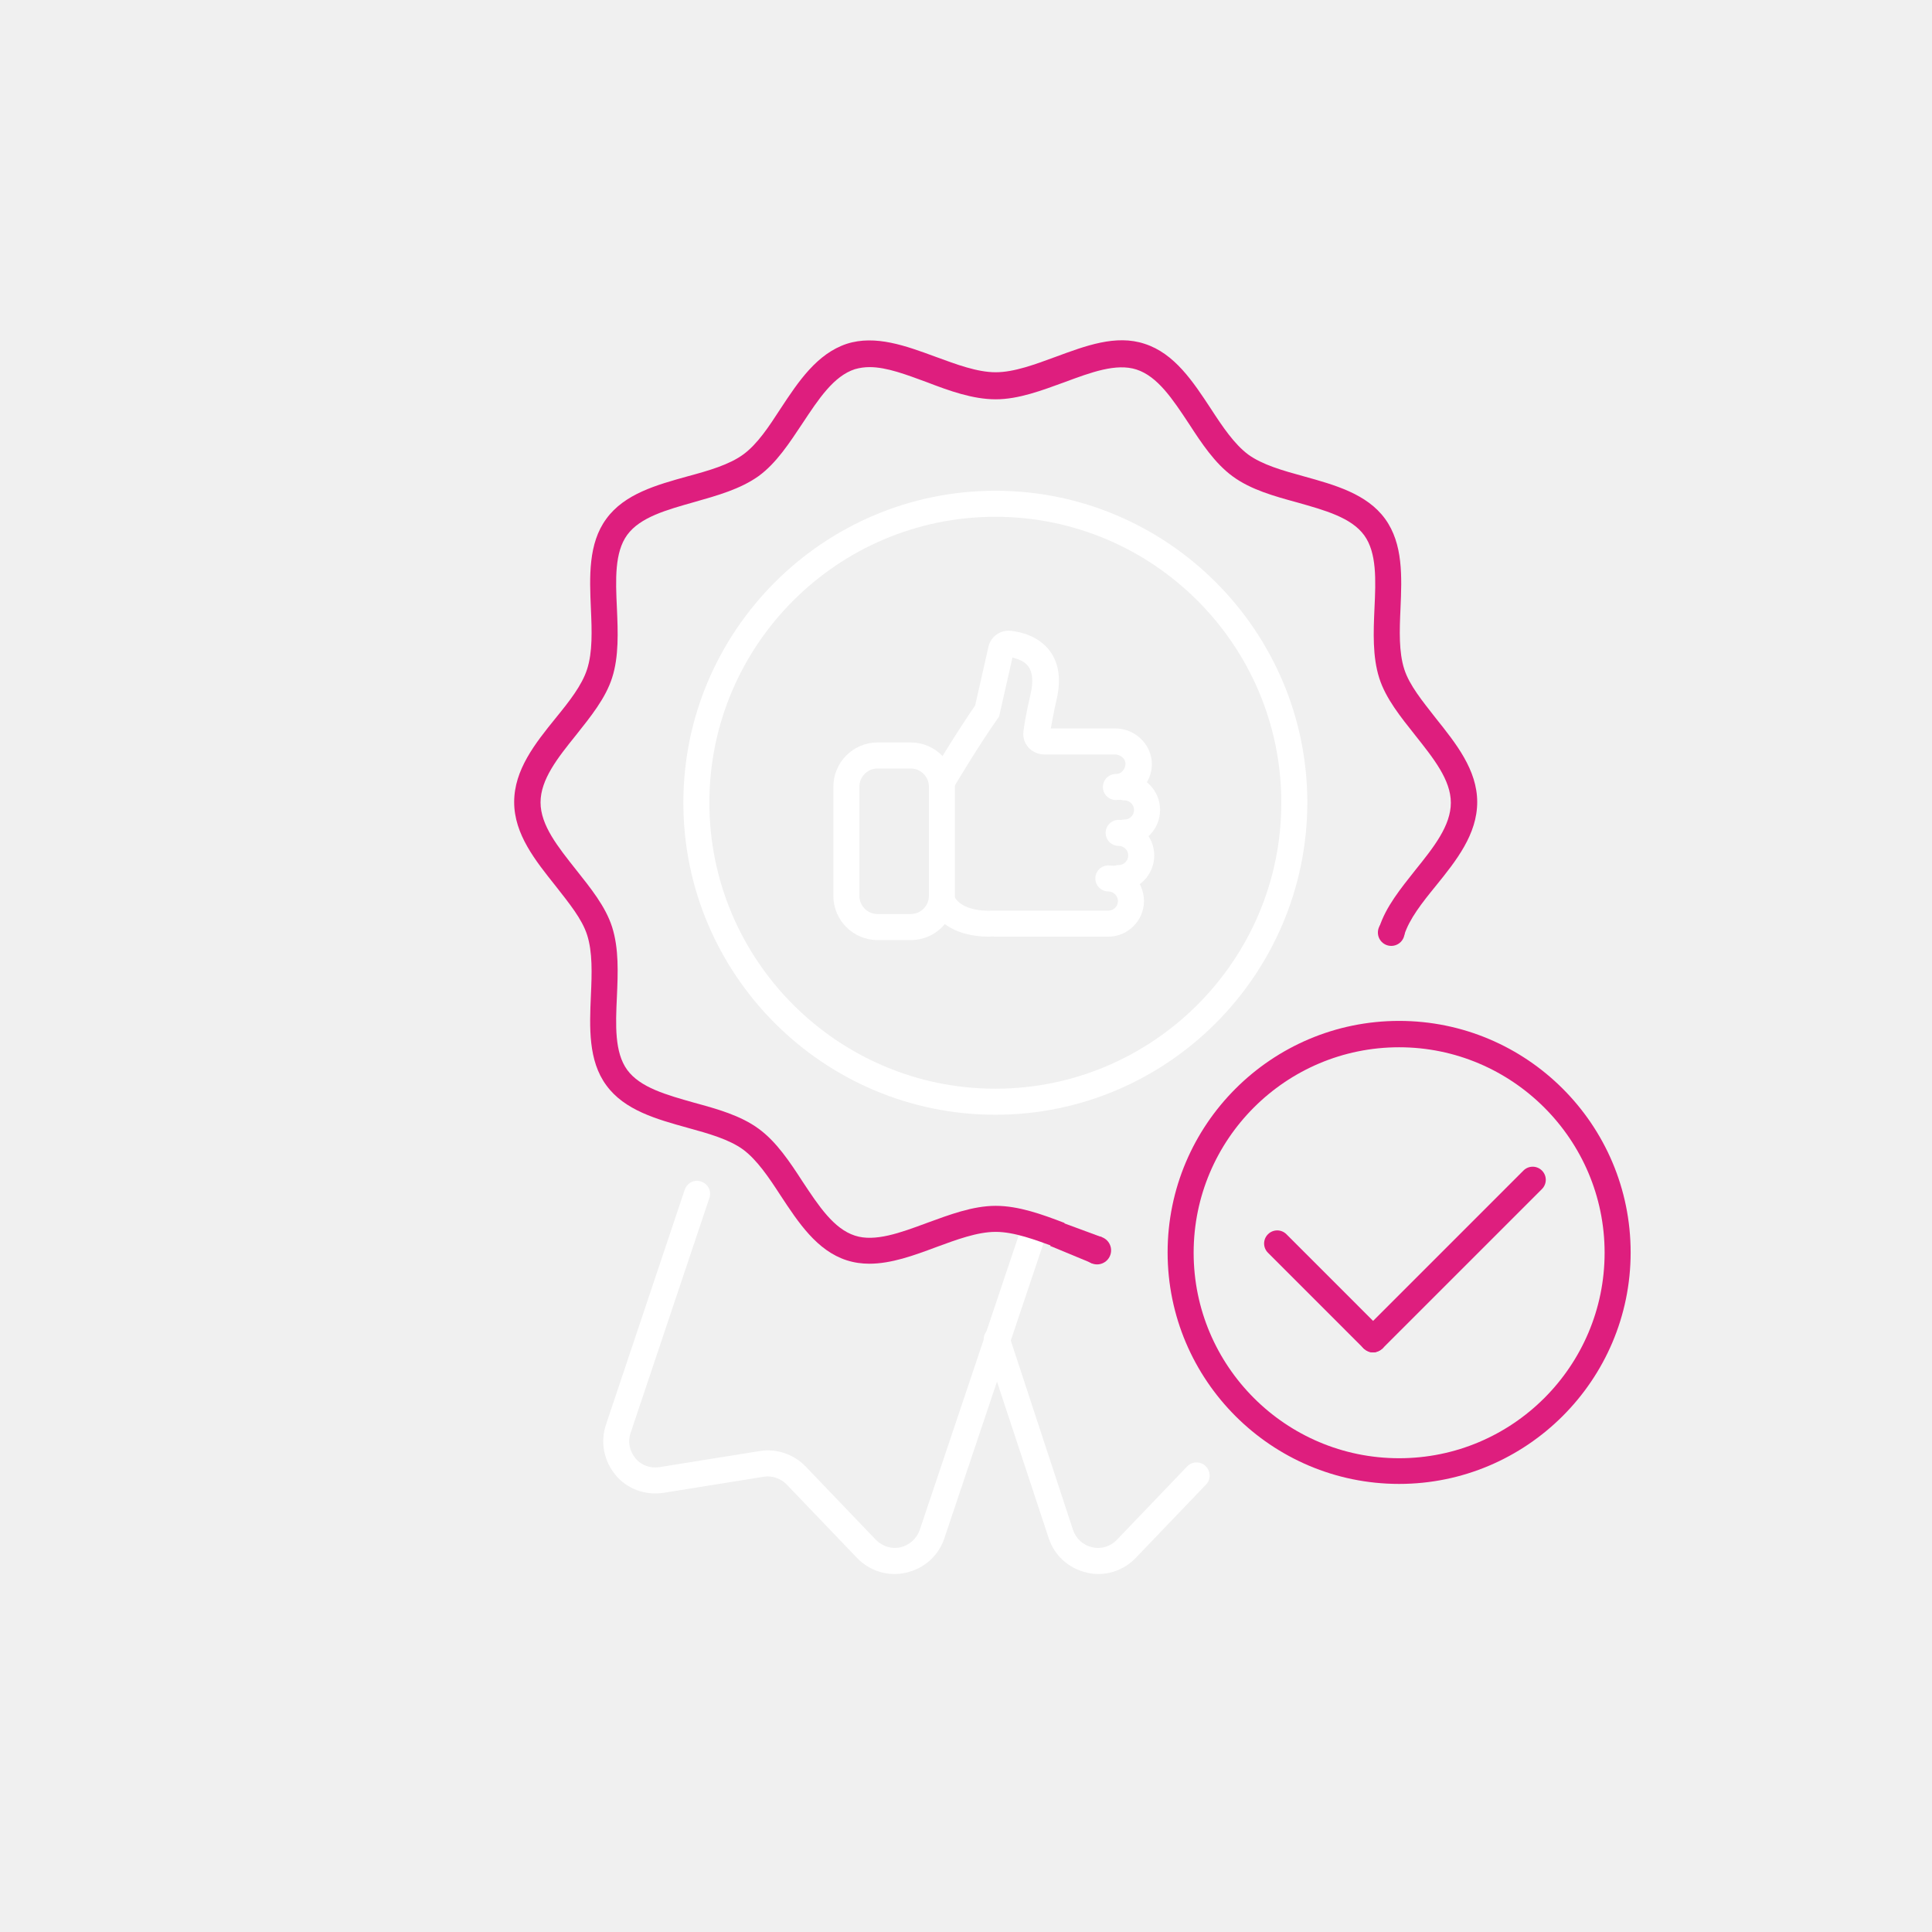
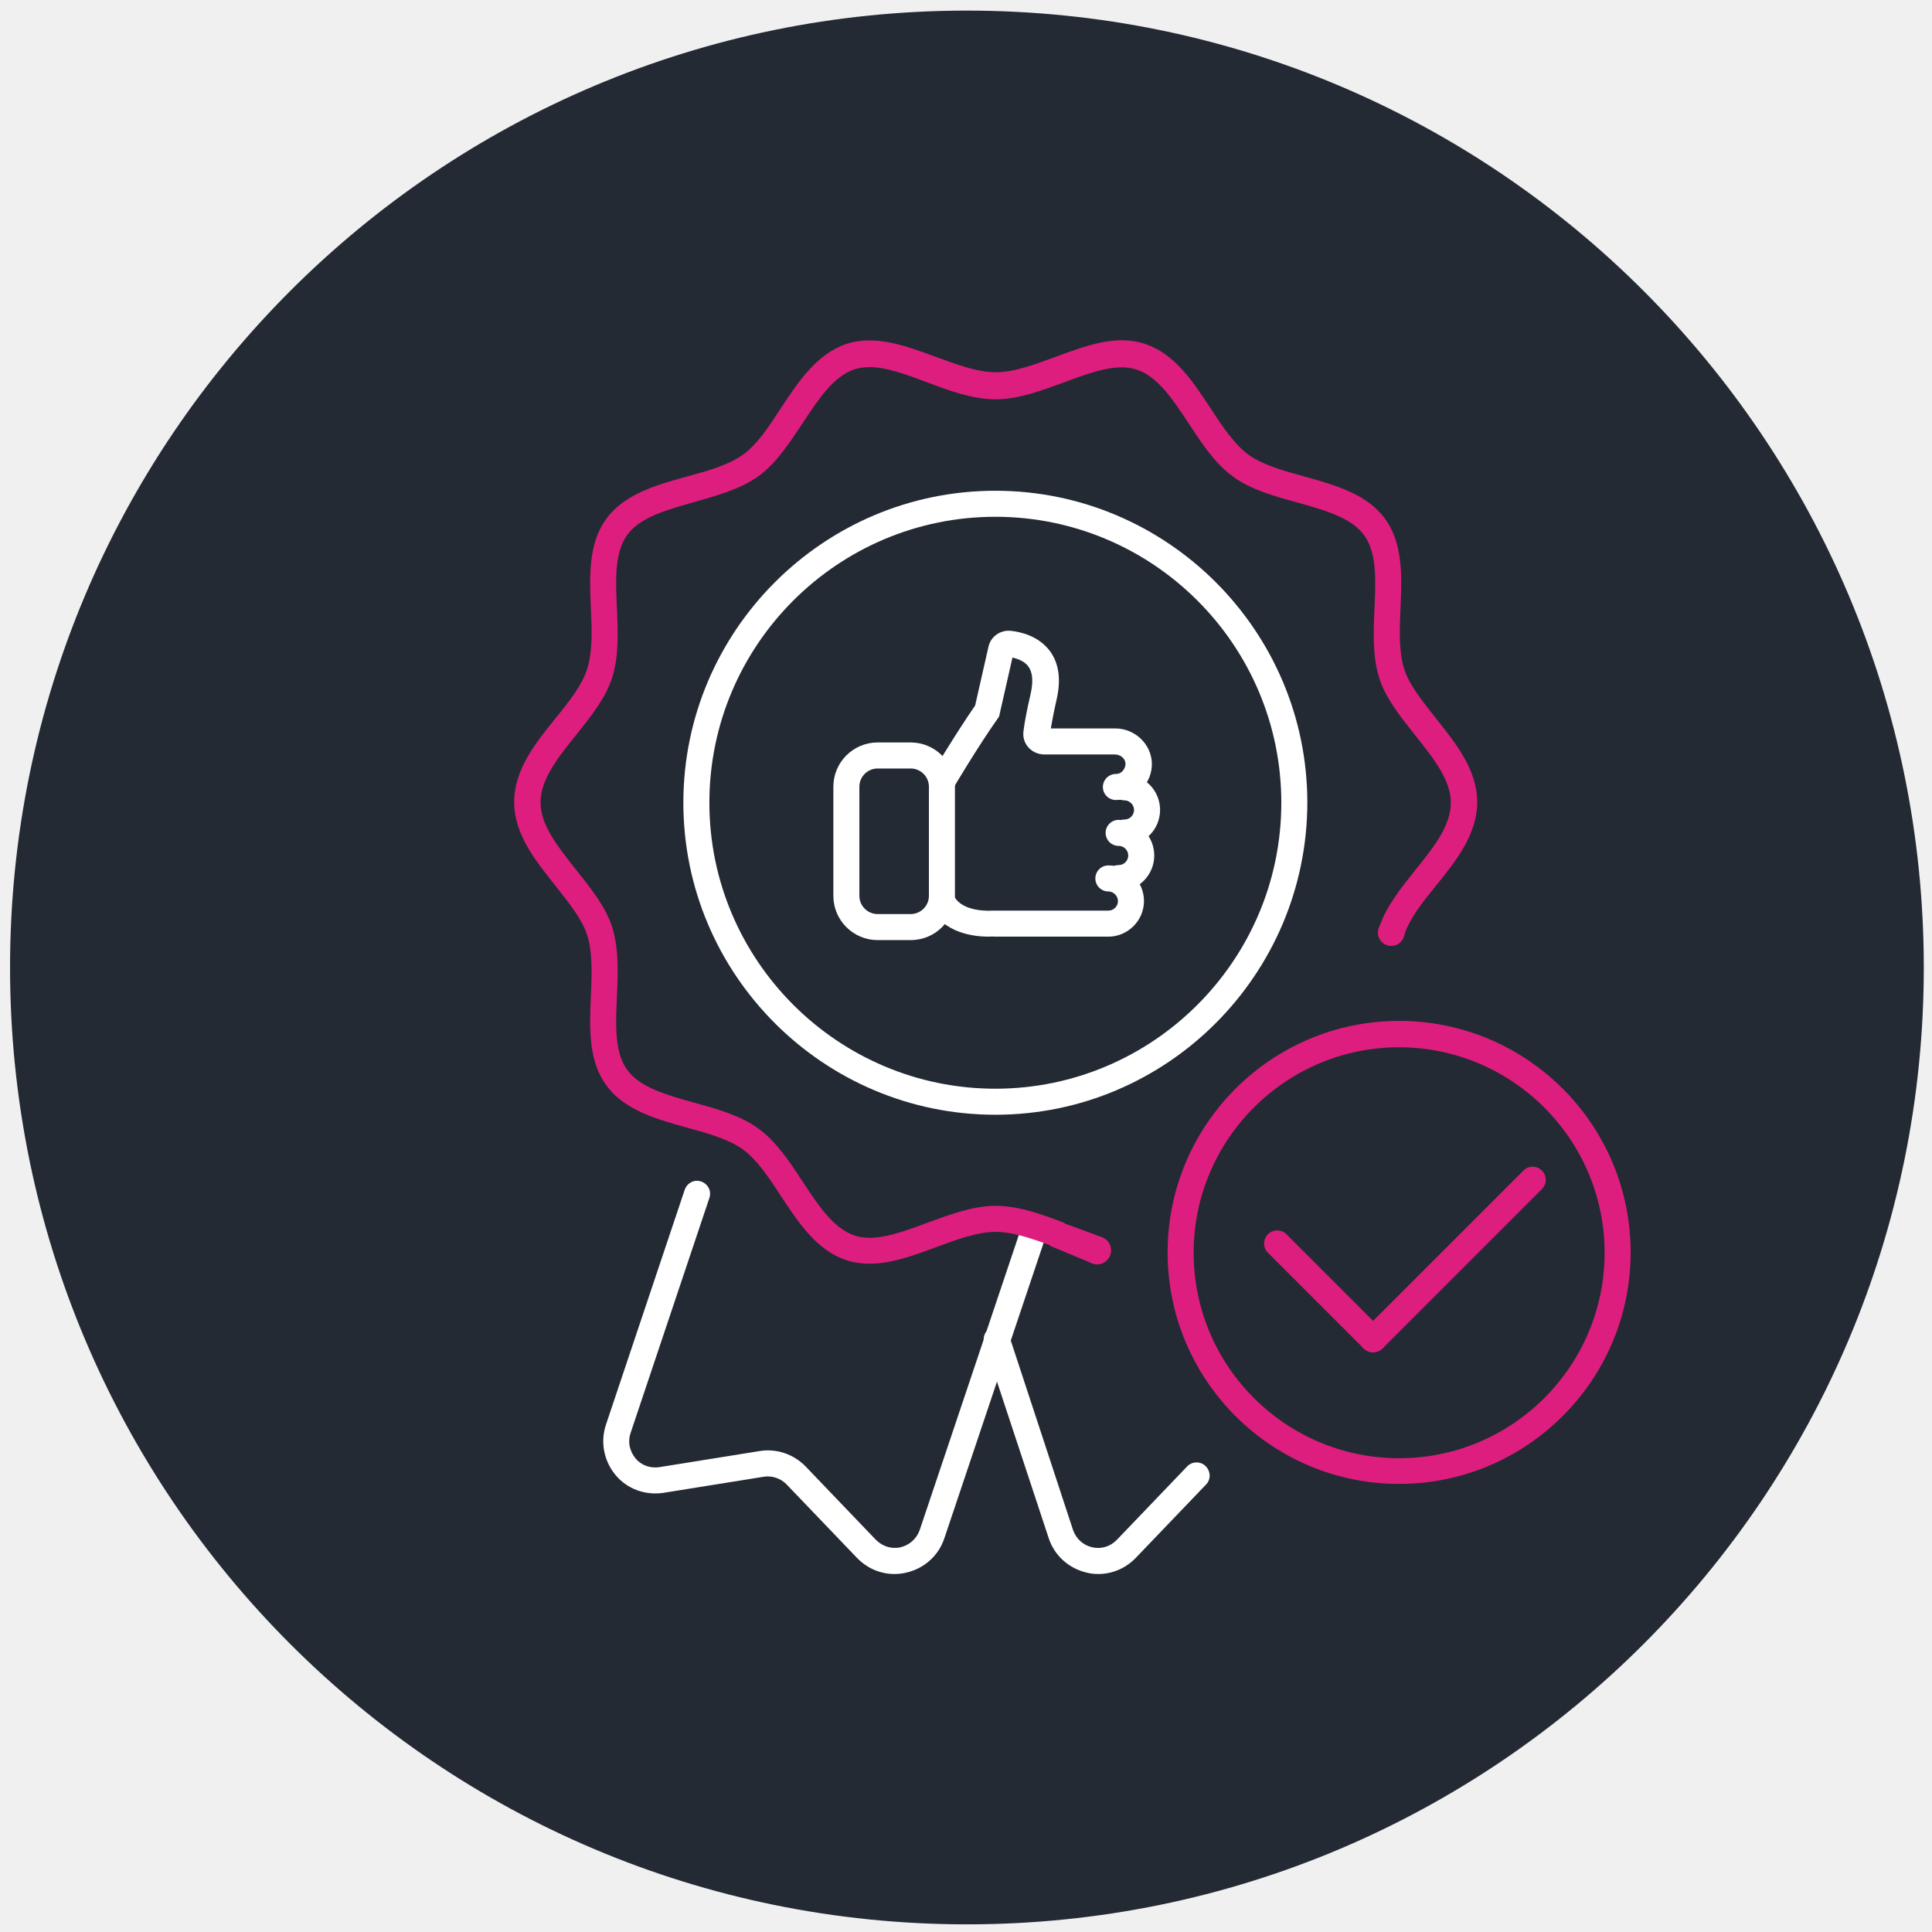
<svg xmlns="http://www.w3.org/2000/svg" width="173" height="173" viewBox="0 0 173 173" fill="none">
+   <path d="M86.583 172.315C133.904 172.315 172.265 133.953 172.265 86.632C172.265 39.311 133.904 0.949 86.583 0.949C39.261 0.949 0.9 39.311 0.9 86.632C0.9 133.953 39.261 172.315 86.583 172.315Z" fill="#232A33" />
  <path d="M80.081 140.943C78.824 140.943 77.628 140.421 76.739 139.501L70.452 132.939C69.931 132.387 69.133 132.111 68.397 132.233L59.412 133.675C57.787 133.92 56.161 133.337 55.119 132.08C54.076 130.823 53.739 129.136 54.26 127.572L61.313 106.535C61.528 105.921 62.172 105.584 62.785 105.799C63.399 106.013 63.736 106.657 63.521 107.271L56.468 128.308C56.192 129.105 56.376 129.933 56.897 130.577C57.419 131.221 58.247 131.497 59.044 131.375L68.029 129.933C69.532 129.688 71.065 130.209 72.139 131.313L78.425 137.876C79.008 138.459 79.805 138.735 80.633 138.551C81.431 138.367 82.075 137.784 82.351 137.017L91.52 109.724C91.735 109.111 92.379 108.773 92.992 108.988C93.605 109.203 93.943 109.847 93.728 110.46L84.559 137.753C84.037 139.317 82.749 140.452 81.155 140.82C80.756 140.912 80.419 140.943 80.081 140.943Z" fill="white" />
  <path d="M98.359 140.943C98.021 140.943 97.653 140.912 97.316 140.82C95.721 140.452 94.433 139.317 93.912 137.753L88.147 120.304C87.932 119.691 88.269 119.047 88.883 118.832C89.496 118.617 90.14 118.955 90.355 119.568L96.089 137.017C96.365 137.784 96.979 138.367 97.807 138.551C98.604 138.735 99.432 138.489 100.015 137.876L106.301 131.313C106.731 130.853 107.497 130.823 107.957 131.283C108.417 131.743 108.448 132.479 107.988 132.939L101.701 139.501C100.812 140.421 99.616 140.943 98.359 140.943Z" fill="white" />
  <path d="M123.505 83.044C124.088 81.204 125.437 79.548 126.725 77.923C128.381 75.868 129.915 73.936 129.915 71.881C129.915 69.827 128.351 67.895 126.725 65.84C125.437 64.215 124.088 62.559 123.505 60.719C122.892 58.787 122.984 56.609 123.076 54.493C123.199 51.917 123.291 49.495 122.156 47.931C120.991 46.336 118.629 45.692 116.145 44.987C114.121 44.435 112.005 43.852 110.38 42.656C108.785 41.491 107.589 39.681 106.455 37.933C105.013 35.756 103.664 33.701 101.763 33.088C99.953 32.505 97.715 33.333 95.323 34.223C93.299 34.959 91.213 35.756 89.159 35.756C87.104 35.756 84.988 34.989 82.995 34.223C81.155 33.548 79.407 32.873 77.873 32.873C77.413 32.873 76.984 32.935 76.555 33.057C74.653 33.671 73.304 35.725 71.863 37.903C70.697 39.651 69.532 41.46 67.937 42.625C66.312 43.791 64.227 44.373 62.172 44.956C59.688 45.661 57.327 46.305 56.161 47.9C55.027 49.464 55.119 51.887 55.241 54.463C55.333 56.579 55.425 58.787 54.812 60.688C54.229 62.528 52.88 64.184 51.592 65.809C49.936 67.864 48.403 69.796 48.403 71.851C48.403 73.905 49.967 75.837 51.592 77.892C52.88 79.517 54.229 81.173 54.812 83.013C55.425 84.945 55.333 87.123 55.241 89.239C55.119 91.815 55.027 94.237 56.161 95.801C57.327 97.396 59.688 98.04 62.172 98.745C64.196 99.297 66.312 99.88 67.937 101.076C69.532 102.241 70.728 104.051 71.863 105.799C73.304 107.976 74.653 110.031 76.555 110.644C78.333 111.227 80.603 110.399 82.995 109.509C85.019 108.773 87.104 107.976 89.159 107.976C91.213 107.976 93.329 108.743 95.323 109.509L94.525 111.687C92.685 111.012 90.815 110.307 89.159 110.307C87.503 110.307 85.632 111.012 83.792 111.687C81.829 112.423 79.805 113.159 77.843 113.159C77.168 113.159 76.493 113.067 75.819 112.852C73.151 111.993 71.495 109.479 69.9 107.056C68.827 105.4 67.784 103.867 66.557 102.947C65.3 102.027 63.46 101.505 61.559 100.984C58.799 100.217 55.916 99.42 54.291 97.181C52.665 94.973 52.788 91.999 52.911 89.147C53.003 87.153 53.064 85.252 52.573 83.719C52.113 82.277 50.948 80.867 49.752 79.333C47.943 77.064 46.041 74.703 46.041 71.82C46.041 68.937 47.912 66.576 49.752 64.307C50.979 62.804 52.113 61.363 52.573 59.921C53.064 58.388 53.003 56.517 52.911 54.493C52.788 51.641 52.665 48.667 54.291 46.459C55.916 44.22 58.799 43.423 61.559 42.656C63.491 42.135 65.3 41.613 66.557 40.693C67.815 39.773 68.827 38.24 69.9 36.584C71.495 34.161 73.151 31.677 75.819 30.788C78.395 29.96 81.124 30.972 83.792 31.953C85.632 32.628 87.503 33.333 89.159 33.333C90.815 33.333 92.685 32.628 94.525 31.953C97.193 30.972 99.923 29.929 102.499 30.788C105.167 31.647 106.823 34.161 108.417 36.584C109.491 38.24 110.533 39.773 111.76 40.693C113.017 41.613 114.857 42.135 116.759 42.656C119.519 43.423 122.401 44.22 124.027 46.459C125.652 48.697 125.529 51.641 125.407 54.493C125.315 56.487 125.253 58.388 125.744 59.921C126.204 61.363 127.369 62.773 128.565 64.307C130.375 66.576 132.276 68.937 132.276 71.82C132.276 74.703 130.405 77.064 128.565 79.333C127.339 80.836 126.204 82.277 125.744 83.719L123.505 83.044Z" fill="#DE1E7E" />
  <path d="M89.128 99.819C73.733 99.819 61.191 87.276 61.191 71.881C61.191 56.487 73.733 43.944 89.128 43.944C104.523 43.944 117.065 56.487 117.065 71.881C117.035 87.276 104.523 99.819 89.128 99.819ZM89.128 46.275C75.021 46.275 63.521 57.744 63.521 71.881C63.521 85.988 75.021 97.488 89.128 97.488C103.235 97.488 114.735 85.988 114.735 71.881C114.735 57.744 103.235 46.275 89.128 46.275Z" fill="white" />
  <path d="M125.284 132.877C113.845 132.877 104.553 123.585 104.553 112.147C104.553 100.708 113.845 91.416 125.284 91.416C136.723 91.416 146.015 100.708 146.015 112.147C146.015 123.585 136.692 132.877 125.284 132.877ZM125.284 93.777C115.133 93.777 106.884 102.027 106.884 112.177C106.884 122.328 115.133 130.577 125.284 130.577C135.435 130.577 143.684 122.328 143.684 112.177C143.684 102.027 135.404 93.777 125.284 93.777Z" fill="#DE1E7E" />
  <path d="M122.953 121.101C122.647 121.101 122.371 120.979 122.125 120.764C121.665 120.304 121.665 119.568 122.125 119.108L136.416 104.817C136.876 104.357 137.612 104.357 138.072 104.817C138.532 105.277 138.532 106.013 138.072 106.473L123.781 120.764C123.536 120.979 123.229 121.101 122.953 121.101Z" fill="#DE1E7E" />
  <path d="M122.953 121.101C122.647 121.101 122.371 120.979 122.125 120.764L113.539 112.177C113.079 111.717 113.079 110.981 113.539 110.521C113.999 110.061 114.735 110.061 115.195 110.521L123.781 119.108C124.241 119.568 124.241 120.304 123.781 120.764C123.536 120.979 123.229 121.101 122.953 121.101Z" fill="#DE1E7E" />
  <path d="M81.553 84.179H78.579C76.401 84.179 74.623 82.4 74.623 80.223V70.44C74.623 68.263 76.401 66.484 78.579 66.484H81.553C83.731 66.484 85.509 68.263 85.509 70.44V80.223C85.509 82.4 83.761 84.179 81.553 84.179ZM78.579 68.815C77.689 68.815 76.953 69.551 76.953 70.44V80.223C76.953 81.112 77.689 81.848 78.579 81.848H81.553C82.443 81.848 83.179 81.112 83.179 80.223V70.44C83.179 69.551 82.443 68.815 81.553 68.815H78.579Z" fill="white" />
  <path d="M100.689 75.715C100.045 75.715 99.524 75.193 99.524 74.549C99.524 73.905 100.045 73.384 100.689 73.384C101.18 73.384 101.548 72.985 101.548 72.525C101.548 72.065 101.149 71.667 100.689 71.667C100.045 71.667 99.524 71.145 99.524 70.501C99.524 69.857 100.045 69.336 100.689 69.336C102.468 69.336 103.879 70.777 103.879 72.525C103.879 74.273 102.468 75.715 100.689 75.715Z" fill="white" />
  <path d="M100.168 79.793C99.524 79.793 99.003 79.272 99.003 78.628C99.003 77.984 99.524 77.463 100.168 77.463C100.659 77.463 101.027 77.064 101.027 76.604C101.027 76.113 100.628 75.745 100.168 75.745C99.524 75.745 99.003 75.224 99.003 74.58C99.003 73.936 99.524 73.415 100.168 73.415C101.947 73.415 103.357 74.856 103.357 76.604C103.357 78.352 101.947 79.793 100.168 79.793Z" fill="white" />
  <path d="M88.515 83.872C87.288 83.872 84.436 83.596 83.301 81.143C83.025 80.56 83.271 79.855 83.853 79.609C84.436 79.333 85.141 79.579 85.387 80.161C86.123 81.756 88.821 81.541 88.852 81.541H88.975H99.248C99.739 81.541 100.107 81.143 100.107 80.683C100.107 80.223 99.708 79.824 99.248 79.824C98.604 79.824 98.083 79.303 98.083 78.659C98.083 78.015 98.604 77.493 99.248 77.493C101.027 77.493 102.437 78.935 102.437 80.683C102.437 82.431 100.996 83.872 99.248 83.872H89.036C88.944 83.841 88.76 83.872 88.515 83.872Z" fill="white" />
  <path d="M99.923 71.636C99.279 71.636 98.757 71.115 98.757 70.471C98.757 69.827 99.279 69.305 99.923 69.305C100.168 69.305 100.383 69.213 100.536 69.029C100.689 68.845 100.781 68.631 100.781 68.385C100.781 67.925 100.321 67.557 99.831 67.557H93.513C92.992 67.557 92.471 67.343 92.103 66.944C91.735 66.545 91.581 66.024 91.643 65.503C91.735 64.705 91.949 63.601 92.287 62.129C92.532 61.056 92.471 60.228 92.103 59.707C91.765 59.216 91.152 59.001 90.661 58.879L89.465 64.153L89.343 64.337C87.625 66.76 85.356 70.563 85.356 70.593C85.019 71.145 84.313 71.329 83.761 70.992C83.209 70.655 83.025 69.949 83.363 69.397C83.455 69.244 85.601 65.656 87.319 63.172L88.515 57.897C88.729 56.977 89.588 56.395 90.508 56.487C91.397 56.579 93.023 56.947 94.035 58.327C94.832 59.431 95.016 60.872 94.617 62.62C94.341 63.847 94.188 64.675 94.096 65.227H99.861C101.609 65.227 103.081 66.607 103.143 68.324C103.173 69.183 102.836 70.011 102.253 70.655C101.609 71.299 100.812 71.636 99.923 71.636Z" fill="white" />
  <path d="M98.236 113.22C98.93 113.22 99.493 112.657 99.493 111.963C99.493 111.268 98.93 110.705 98.236 110.705C97.542 110.705 96.979 111.268 96.979 111.963C96.979 112.657 97.542 113.22 98.236 113.22Z" fill="#DE1E7E" />
  <path d="M124.579 84.7C125.239 84.7 125.775 84.165 125.775 83.504C125.775 82.843 125.239 82.308 124.579 82.308C123.918 82.308 123.383 82.843 123.383 83.504C123.383 84.165 123.918 84.7 124.579 84.7Z" fill="#DE1E7E" />
  <path d="M95.292 109.54L98.696 110.797L97.807 113.128L94.035 111.564L95.292 109.54Z" fill="#DE1E7E" />
</svg>
